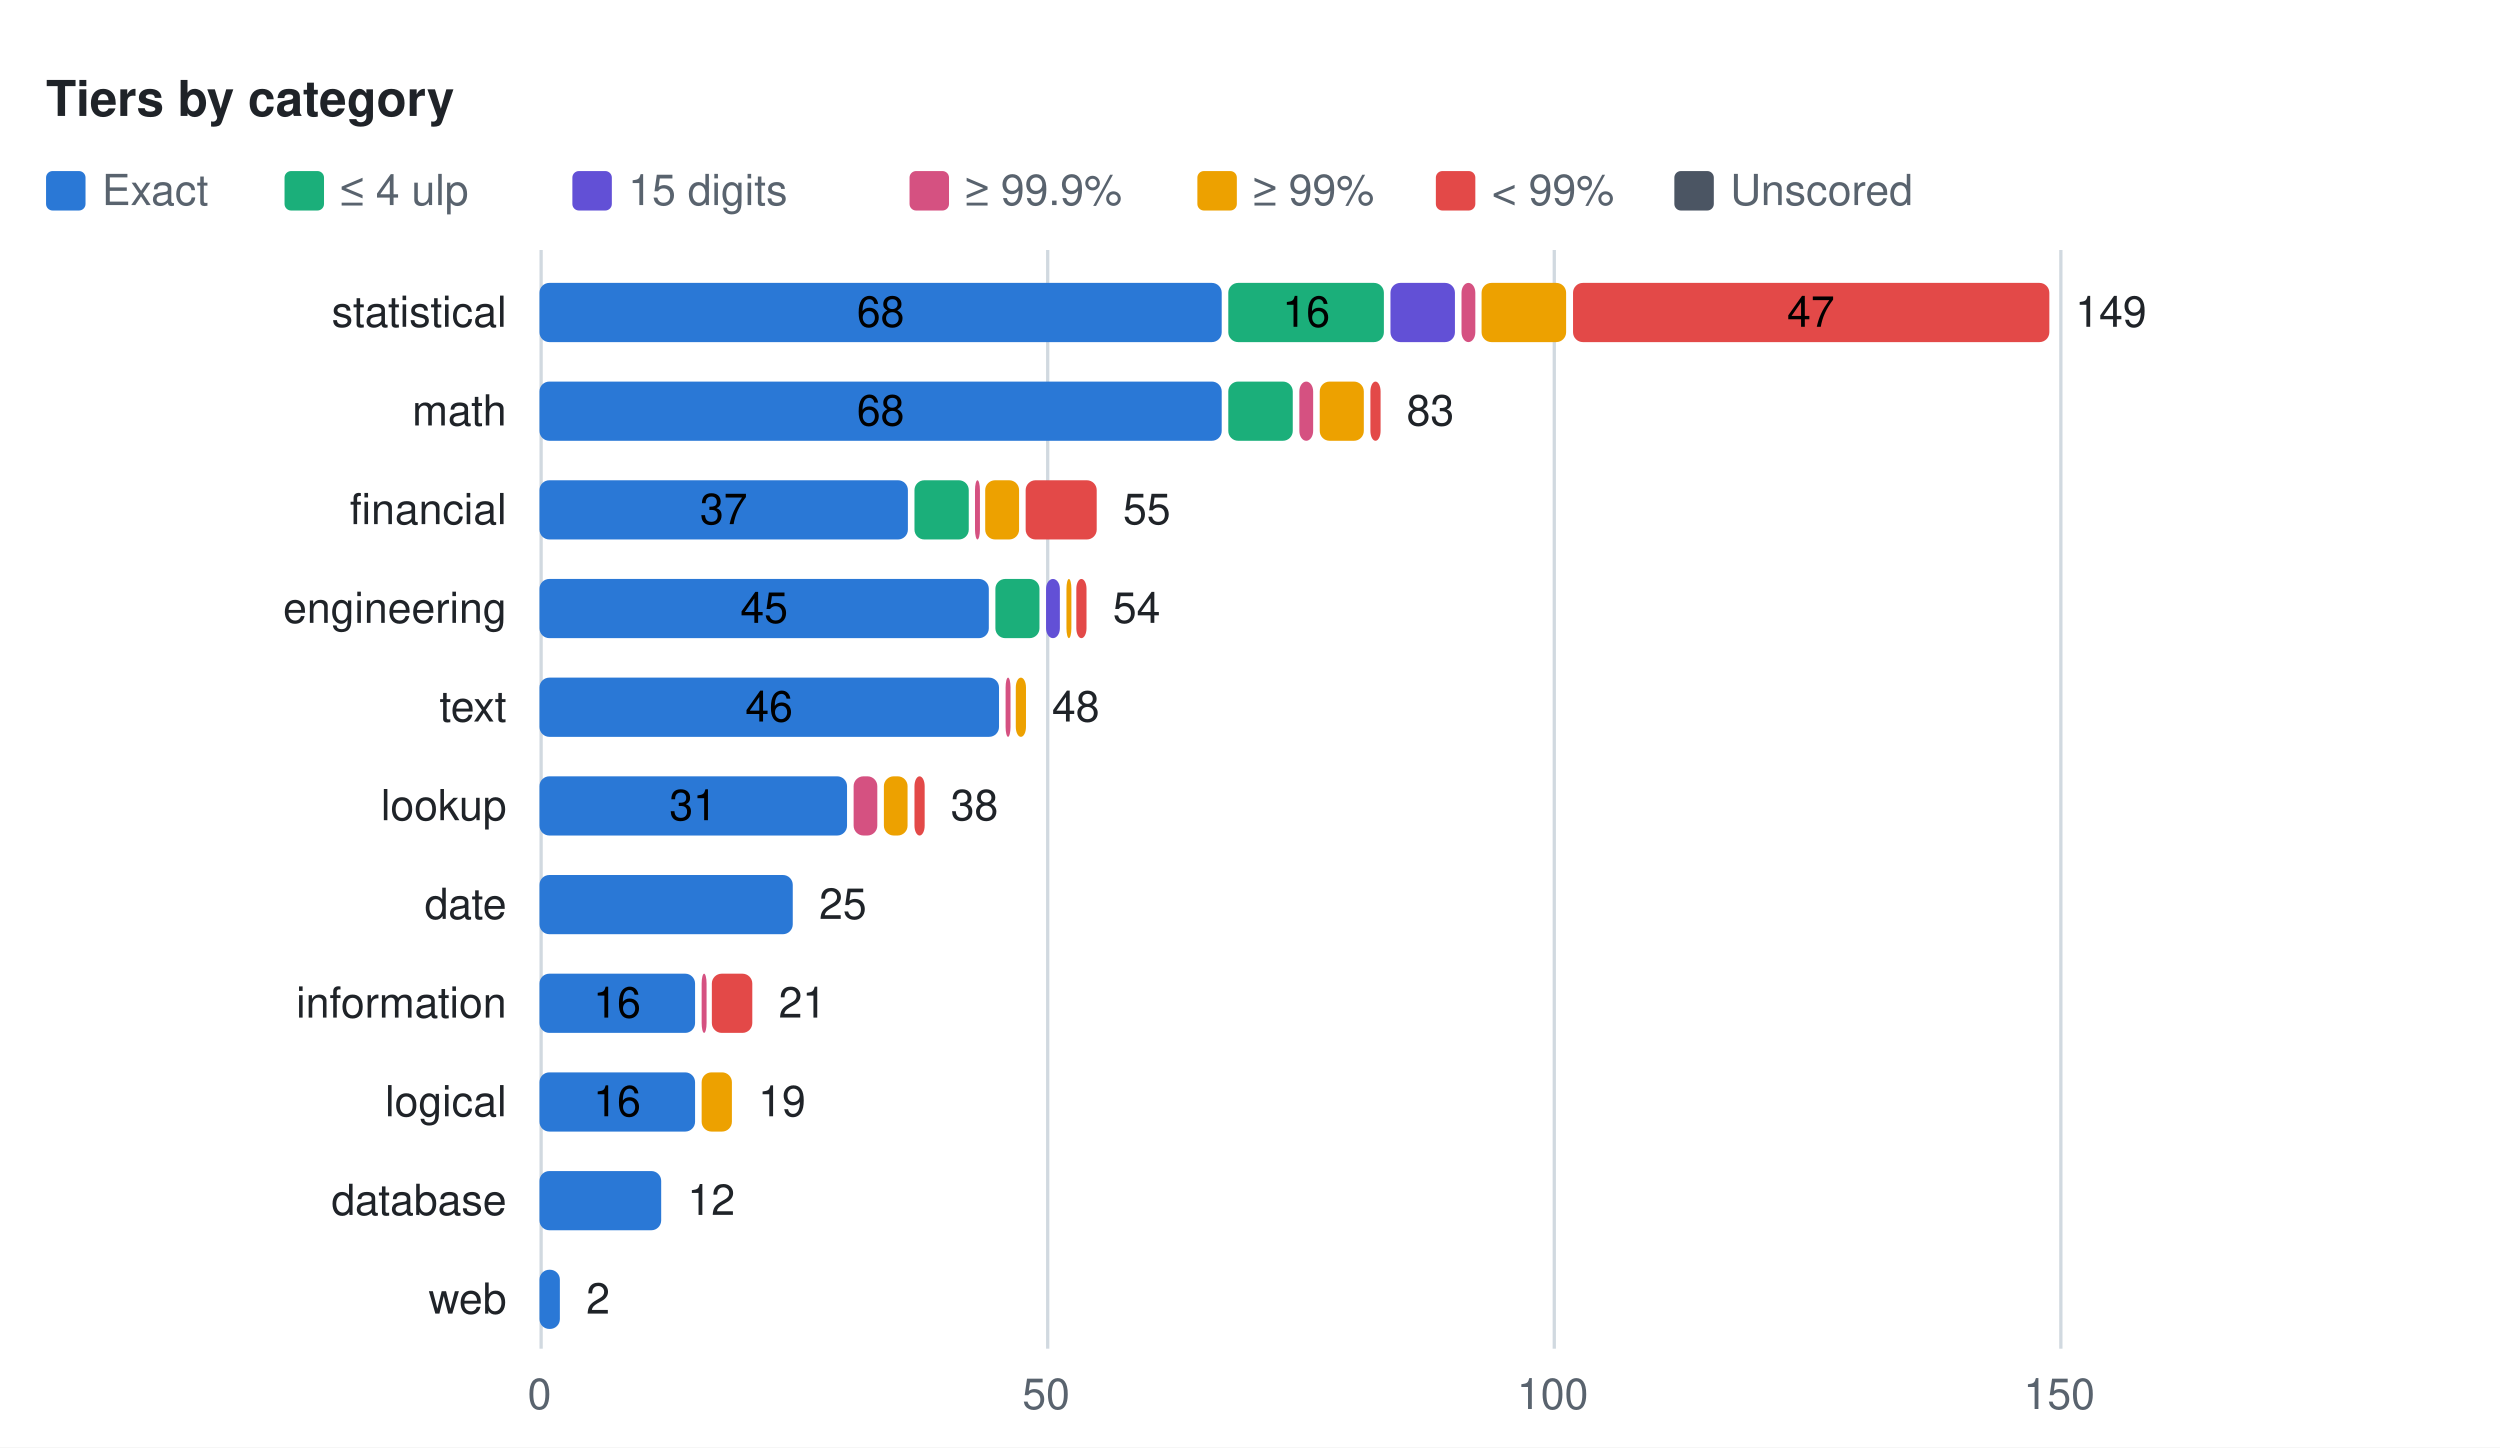
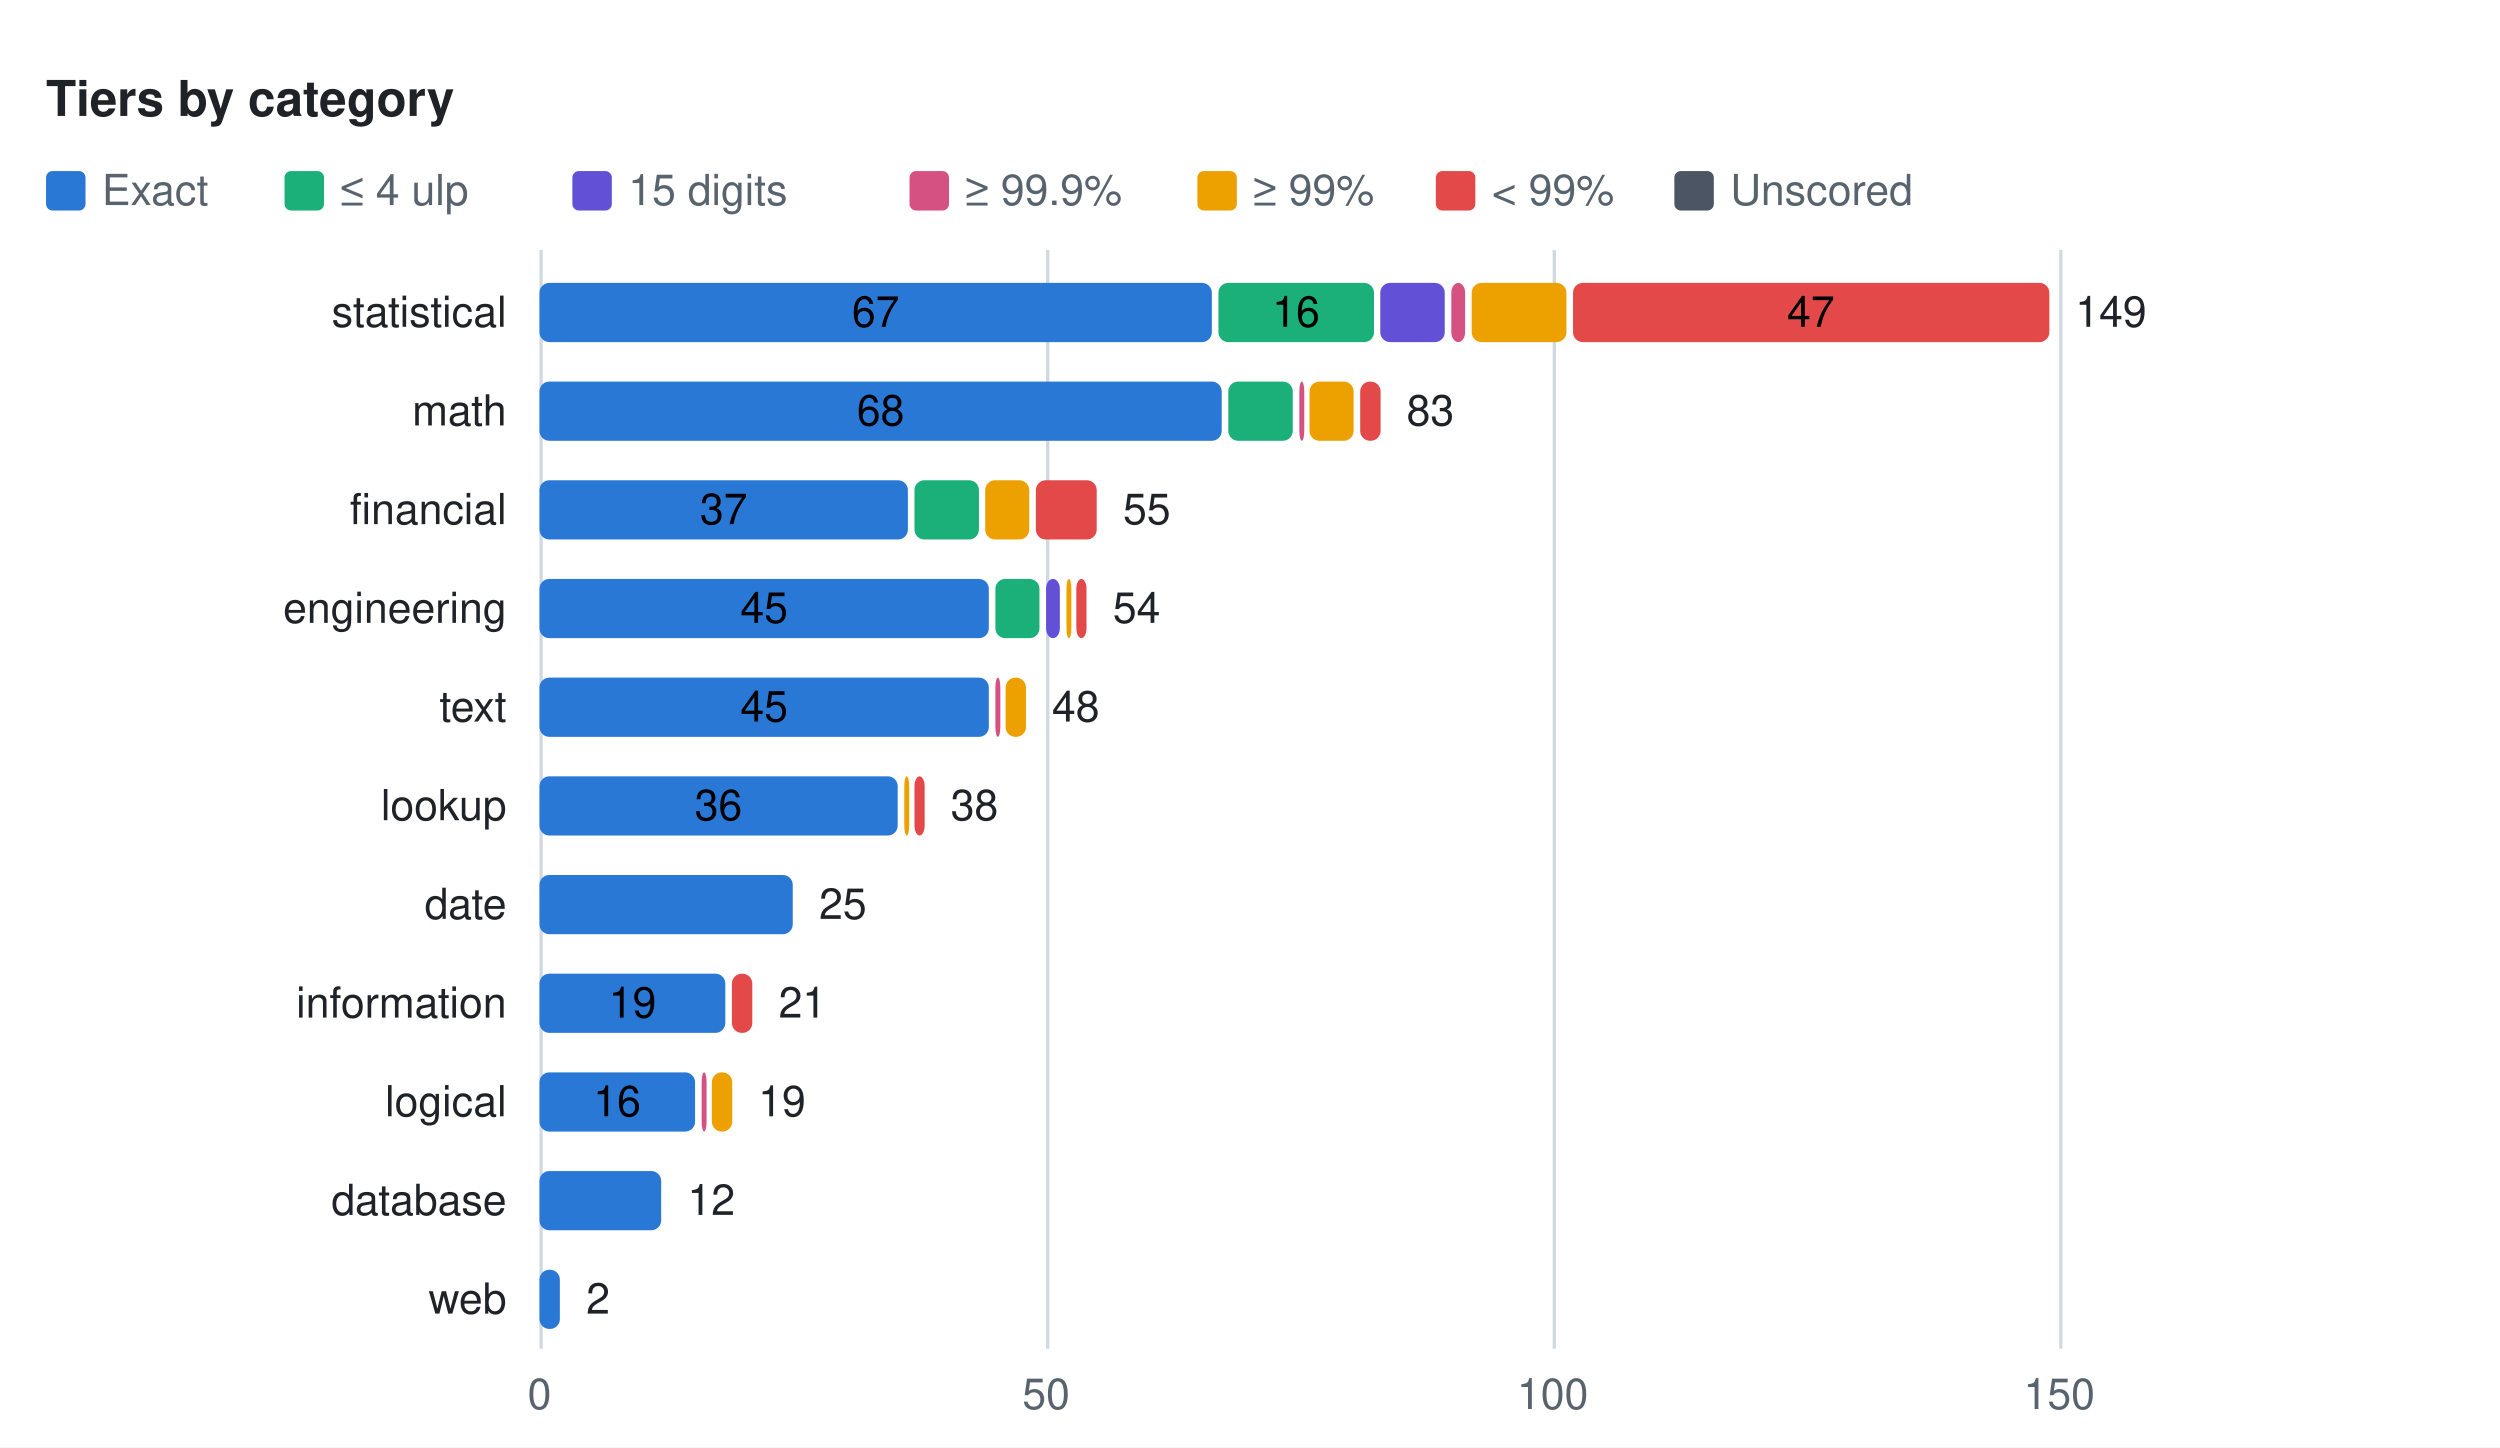
<svg xmlns="http://www.w3.org/2000/svg" width="760" height="440" viewBox="0 0 760 440" role="img" aria-labelledby="t d">
  <style>text{font-family:system-ui,-apple-system,'Segoe UI',Helvetica,Arial,sans-serif;font-size:13px}.title{font-size:15px;font-weight:600}.num{font-variant-numeric:tabular-nums}.bg{fill:#ffffff}.ink{fill:#1f2328}.muted{fill:#59636e}.grid{fill:#d1d9e0}.b-exact{fill:#2a78d6}.b-ulp4{fill:#1baf7a}.b-digits15{fill:#6250d6}.b-rate999{fill:#d55181}.b-rate99{fill:#eda100}.b-below99{fill:#e34948}.b-unscored{fill:#4b5563}.in-exact{fill:#000000}.in-ulp4{fill:#000000}.in-digits15{fill:#ffffff}.in-rate999{fill:#000000}.in-rate99{fill:#000000}.in-below99{fill:#000000}.in-unscored{fill:#ffffff}@media (prefers-color-scheme: dark){.bg{fill:#0d1117}.ink{fill:#f0f6fc}.muted{fill:#9198a1}.grid{fill:#3d444d}.b-exact{fill:#3987e5}.b-ulp4{fill:#199e70}.b-digits15{fill:#9085e9}.b-rate999{fill:#d55181}.b-rate99{fill:#c98500}.b-below99{fill:#d03f3f}.b-unscored{fill:#9ca3af}.in-exact{fill:#000000}.in-ulp4{fill:#000000}.in-digits15{fill:#000000}.in-rate999{fill:#000000}.in-rate99{fill:#000000}.in-below99{fill:#ffffff}.in-unscored{fill:#000000}}</style>
  <rect class="bg" fill="#ffffff" x="0" y="0" width="760" height="440" />
  <g transform="translate(14,14)">
    <text x="0.0" y="16.0" class="ink title" fill="#1f2328" text-anchor="start" dominant-baseline="middle">Tiers by category</text>
    <rect class="b-exact" fill="#2a78d6" x="0.0" y="38" width="12" height="12" rx="2" />
    <text x="17.0" y="44.0" class="muted" fill="#59636e" text-anchor="start" dominant-baseline="middle">Exact</text>
    <rect class="b-ulp4" fill="#1baf7a" x="72.5" y="38" width="12" height="12" rx="2" />
    <text x="89.5" y="44.0" class="muted" fill="#59636e" text-anchor="start" dominant-baseline="middle">≤ 4 ulp</text>
    <rect class="b-digits15" fill="#6250d6" x="160.0" y="38" width="12" height="12" rx="2" />
    <text x="177.0" y="44.0" class="muted" fill="#59636e" text-anchor="start" dominant-baseline="middle">15 digits</text>
    <rect class="b-rate999" fill="#d55181" x="262.5" y="38" width="12" height="12" rx="2" />
    <text x="279.5" y="44.0" class="muted" fill="#59636e" text-anchor="start" dominant-baseline="middle">≥ 99.9%</text>
    <rect class="b-rate99" fill="#eda100" x="350.0" y="38" width="12" height="12" rx="2" />
    <text x="367.0" y="44.0" class="muted" fill="#59636e" text-anchor="start" dominant-baseline="middle">≥ 99%</text>
    <rect class="b-below99" fill="#e34948" x="422.5" y="38" width="12" height="12" rx="2" />
    <text x="439.5" y="44.0" class="muted" fill="#59636e" text-anchor="start" dominant-baseline="middle">&lt; 99%</text>
    <rect class="b-unscored" fill="#4b5563" x="495.0" y="38" width="12" height="12" rx="2" />
    <text x="512.0" y="44.0" class="muted" fill="#59636e" text-anchor="start" dominant-baseline="middle">Unscored</text>
    <rect class="grid" fill="#d1d9e0" x="150.0" y="62" width="1" height="334" />
    <text x="150.0" y="410.0" class="muted num" fill="#59636e" text-anchor="middle" dominant-baseline="middle">0</text>
    <rect class="grid" fill="#d1d9e0" x="304.0" y="62" width="1" height="334" />
    <text x="304.0" y="410.0" class="muted num" fill="#59636e" text-anchor="middle" dominant-baseline="middle">50</text>
    <rect class="grid" fill="#d1d9e0" x="458.0" y="62" width="1" height="334" />
    <text x="458.0" y="410.0" class="muted num" fill="#59636e" text-anchor="middle" dominant-baseline="middle">100</text>
    <rect class="grid" fill="#d1d9e0" x="612.0" y="62" width="1" height="334" />
    <text x="612.0" y="410.0" class="muted num" fill="#59636e" text-anchor="middle" dominant-baseline="middle">150</text>
    <text x="140.0" y="81.0" class="ink" fill="#1f2328" text-anchor="end" dominant-baseline="middle">statistical</text>
-     <rect class="b-exact" fill="#2a78d6" x="150.0" y="72.0" width="207.4" height="18" rx="3" />
-     <text x="253.7" y="81.0" class="num in-exact" fill="#000000" text-anchor="middle" dominant-baseline="middle">68</text>
-     <rect class="b-ulp4" fill="#1baf7a" x="359.4" y="72.0" width="47.3" height="18" rx="3" />
-     <text x="383.1" y="81.0" class="num in-ulp4" fill="#000000" text-anchor="middle" dominant-baseline="middle">16</text>
-     <rect class="b-digits15" fill="#6250d6" x="408.7" y="72.0" width="19.6" height="18" rx="3" />
-     <rect class="b-rate999" fill="#d55181" x="430.3" y="72.0" width="4.2" height="18" rx="3" />
-     <rect class="b-rate99" fill="#eda100" x="436.4" y="72.0" width="25.7" height="18" rx="3" />
+     <rect class="b-exact" fill="#2a78d6" x="150.0" y="72.0" width="204.4" height="18" rx="3" />
+     <text x="252.2" y="81.0" class="num in-exact" fill="#000000" text-anchor="middle" dominant-baseline="middle">67</text>
+     <rect class="b-ulp4" fill="#1baf7a" x="356.4" y="72.0" width="47.3" height="18" rx="3" />
+     <text x="380.0" y="81.0" class="num in-ulp4" fill="#000000" text-anchor="middle" dominant-baseline="middle">16</text>
+     <rect class="b-digits15" fill="#6250d6" x="405.6" y="72.0" width="19.6" height="18" rx="3" />
+     <rect class="b-rate999" fill="#d55181" x="427.2" y="72.0" width="4.2" height="18" rx="3" />
+     <rect class="b-rate99" fill="#eda100" x="433.4" y="72.0" width="28.8" height="18" rx="3" />
    <rect class="b-below99" fill="#e34948" x="464.2" y="72.0" width="144.8" height="18" rx="3" />
    <text x="536.5" y="81.0" class="num in-below99" fill="#000000" text-anchor="middle" dominant-baseline="middle">47</text>
    <text x="616.9" y="81.0" class="ink num" fill="#1f2328" text-anchor="start" dominant-baseline="middle">149</text>
    <text x="140.0" y="111.0" class="ink" fill="#1f2328" text-anchor="end" dominant-baseline="middle">math</text>
    <rect class="b-exact" fill="#2a78d6" x="150.0" y="102.0" width="207.4" height="18" rx="3" />
    <text x="253.7" y="111.0" class="num in-exact" fill="#000000" text-anchor="middle" dominant-baseline="middle">68</text>
    <rect class="b-ulp4" fill="#1baf7a" x="359.4" y="102.0" width="19.6" height="18" rx="3" />
-     <rect class="b-rate999" fill="#d55181" x="381.0" y="102.0" width="4.2" height="18" rx="3" />
-     <rect class="b-rate99" fill="#eda100" x="387.2" y="102.0" width="13.4" height="18" rx="3" />
-     <rect class="b-below99" fill="#e34948" x="402.6" y="102.0" width="3.1" height="18" rx="3" />
+     <rect class="b-rate999" fill="#d55181" x="381.0" y="102.0" width="1.5" height="18" rx="3" />
+     <rect class="b-rate99" fill="#eda100" x="384.1" y="102.0" width="13.4" height="18" rx="3" />
+     <rect class="b-below99" fill="#e34948" x="399.5" y="102.0" width="6.2" height="18" rx="3" />
    <text x="413.6" y="111.0" class="ink num" fill="#1f2328" text-anchor="start" dominant-baseline="middle">83</text>
    <text x="140.0" y="141.0" class="ink" fill="#1f2328" text-anchor="end" dominant-baseline="middle">financial</text>
    <rect class="b-exact" fill="#2a78d6" x="150.0" y="132.0" width="112.0" height="18" rx="3" />
    <text x="206.0" y="141.0" class="num in-exact" fill="#000000" text-anchor="middle" dominant-baseline="middle">37</text>
-     <rect class="b-ulp4" fill="#1baf7a" x="264.0" y="132.0" width="16.5" height="18" rx="3" />
-     <rect class="b-rate999" fill="#d55181" x="282.4" y="132.0" width="1.5" height="18" rx="3" />
-     <rect class="b-rate99" fill="#eda100" x="285.5" y="132.0" width="10.3" height="18" rx="3" />
-     <rect class="b-below99" fill="#e34948" x="297.8" y="132.0" width="21.6" height="18" rx="3" />
+     <rect class="b-ulp4" fill="#1baf7a" x="264.0" y="132.0" width="19.6" height="18" rx="3" />
+     <rect class="b-rate99" fill="#eda100" x="285.5" y="132.0" width="13.4" height="18" rx="3" />
+     <rect class="b-below99" fill="#e34948" x="300.9" y="132.0" width="18.5" height="18" rx="3" />
    <text x="327.4" y="141.0" class="ink num" fill="#1f2328" text-anchor="start" dominant-baseline="middle">55</text>
    <text x="140.0" y="171.0" class="ink" fill="#1f2328" text-anchor="end" dominant-baseline="middle">engineering</text>
    <rect class="b-exact" fill="#2a78d6" x="150.0" y="162.0" width="136.6" height="18" rx="3" />
    <text x="218.3" y="171.0" class="num in-exact" fill="#000000" text-anchor="middle" dominant-baseline="middle">45</text>
    <rect class="b-ulp4" fill="#1baf7a" x="288.6" y="162.0" width="13.4" height="18" rx="3" />
    <rect class="b-digits15" fill="#6250d6" x="304.0" y="162.0" width="4.2" height="18" rx="3" />
    <rect class="b-rate99" fill="#eda100" x="310.2" y="162.0" width="1.5" height="18" rx="3" />
    <rect class="b-below99" fill="#e34948" x="313.2" y="162.0" width="3.1" height="18" rx="3" />
    <text x="324.3" y="171.0" class="ink num" fill="#1f2328" text-anchor="start" dominant-baseline="middle">54</text>
    <text x="140.0" y="201.0" class="ink" fill="#1f2328" text-anchor="end" dominant-baseline="middle">text</text>
-     <rect class="b-exact" fill="#2a78d6" x="150.0" y="192.0" width="139.7" height="18" rx="3" />
-     <text x="219.8" y="201.0" class="num in-exact" fill="#000000" text-anchor="middle" dominant-baseline="middle">46</text>
-     <rect class="b-rate999" fill="#d55181" x="291.7" y="192.0" width="1.5" height="18" rx="3" />
-     <rect class="b-rate99" fill="#eda100" x="294.8" y="192.0" width="3.1" height="18" rx="3" />
+     <rect class="b-exact" fill="#2a78d6" x="150.0" y="192.0" width="136.6" height="18" rx="3" />
+     <text x="218.3" y="201.0" class="num in-exact" fill="#000000" text-anchor="middle" dominant-baseline="middle">45</text>
+     <rect class="b-rate999" fill="#d55181" x="288.6" y="192.0" width="1.5" height="18" rx="3" />
+     <rect class="b-rate99" fill="#eda100" x="291.7" y="192.0" width="6.2" height="18" rx="3" />
    <text x="305.8" y="201.0" class="ink num" fill="#1f2328" text-anchor="start" dominant-baseline="middle">48</text>
    <text x="140.0" y="231.0" class="ink" fill="#1f2328" text-anchor="end" dominant-baseline="middle">lookup</text>
-     <rect class="b-exact" fill="#2a78d6" x="150.0" y="222.0" width="93.5" height="18" rx="3" />
-     <text x="196.7" y="231.0" class="num in-exact" fill="#000000" text-anchor="middle" dominant-baseline="middle">31</text>
-     <rect class="b-rate999" fill="#d55181" x="245.5" y="222.0" width="7.2" height="18" rx="3" />
-     <rect class="b-rate99" fill="#eda100" x="254.7" y="222.0" width="7.2" height="18" rx="3" />
+     <rect class="b-exact" fill="#2a78d6" x="150.0" y="222.0" width="108.9" height="18" rx="3" />
+     <text x="204.4" y="231.0" class="num in-exact" fill="#000000" text-anchor="middle" dominant-baseline="middle">36</text>
+     <rect class="b-rate99" fill="#eda100" x="260.9" y="222.0" width="1.5" height="18" rx="3" />
    <rect class="b-below99" fill="#e34948" x="264.0" y="222.0" width="3.1" height="18" rx="3" />
    <text x="275.0" y="231.0" class="ink num" fill="#1f2328" text-anchor="start" dominant-baseline="middle">38</text>
    <text x="140.0" y="261.0" class="ink" fill="#1f2328" text-anchor="end" dominant-baseline="middle">date</text>
    <rect class="b-exact" fill="#2a78d6" x="150.0" y="252.0" width="77.0" height="18" rx="3" />
    <text x="235.0" y="261.0" class="ink num" fill="#1f2328" text-anchor="start" dominant-baseline="middle">25</text>
    <text x="140.0" y="291.0" class="ink" fill="#1f2328" text-anchor="end" dominant-baseline="middle">information</text>
-     <rect class="b-exact" fill="#2a78d6" x="150.0" y="282.0" width="47.3" height="18" rx="3" />
-     <text x="173.6" y="291.0" class="num in-exact" fill="#000000" text-anchor="middle" dominant-baseline="middle">16</text>
-     <rect class="b-rate999" fill="#d55181" x="199.3" y="282.0" width="1.5" height="18" rx="3" />
-     <rect class="b-below99" fill="#e34948" x="202.4" y="282.0" width="12.3" height="18" rx="3" />
+     <rect class="b-exact" fill="#2a78d6" x="150.0" y="282.0" width="56.5" height="18" rx="3" />
+     <text x="178.3" y="291.0" class="num in-exact" fill="#000000" text-anchor="middle" dominant-baseline="middle">19</text>
+     <rect class="b-below99" fill="#e34948" x="208.5" y="282.0" width="6.2" height="18" rx="3" />
    <text x="222.7" y="291.0" class="ink num" fill="#1f2328" text-anchor="start" dominant-baseline="middle">21</text>
    <text x="140.0" y="321.0" class="ink" fill="#1f2328" text-anchor="end" dominant-baseline="middle">logical</text>
    <rect class="b-exact" fill="#2a78d6" x="150.0" y="312.0" width="47.3" height="18" rx="3" />
    <text x="173.6" y="321.0" class="num in-exact" fill="#000000" text-anchor="middle" dominant-baseline="middle">16</text>
-     <rect class="b-rate99" fill="#eda100" x="199.3" y="312.0" width="9.2" height="18" rx="3" />
+     <rect class="b-rate999" fill="#d55181" x="199.3" y="312.0" width="1.5" height="18" rx="3" />
+     <rect class="b-rate99" fill="#eda100" x="202.4" y="312.0" width="6.2" height="18" rx="3" />
    <text x="216.5" y="321.0" class="ink num" fill="#1f2328" text-anchor="start" dominant-baseline="middle">19</text>
    <text x="140.0" y="351.0" class="ink" fill="#1f2328" text-anchor="end" dominant-baseline="middle">database</text>
    <rect class="b-exact" fill="#2a78d6" x="150.0" y="342.0" width="37.0" height="18" rx="3" />
    <text x="195.0" y="351.0" class="ink num" fill="#1f2328" text-anchor="start" dominant-baseline="middle">12</text>
    <text x="140.0" y="381.0" class="ink" fill="#1f2328" text-anchor="end" dominant-baseline="middle">web</text>
    <rect class="b-exact" fill="#2a78d6" x="150.0" y="372.0" width="6.2" height="18" rx="3" />
    <text x="164.2" y="381.0" class="ink num" fill="#1f2328" text-anchor="start" dominant-baseline="middle">2</text>
  </g>
</svg>
